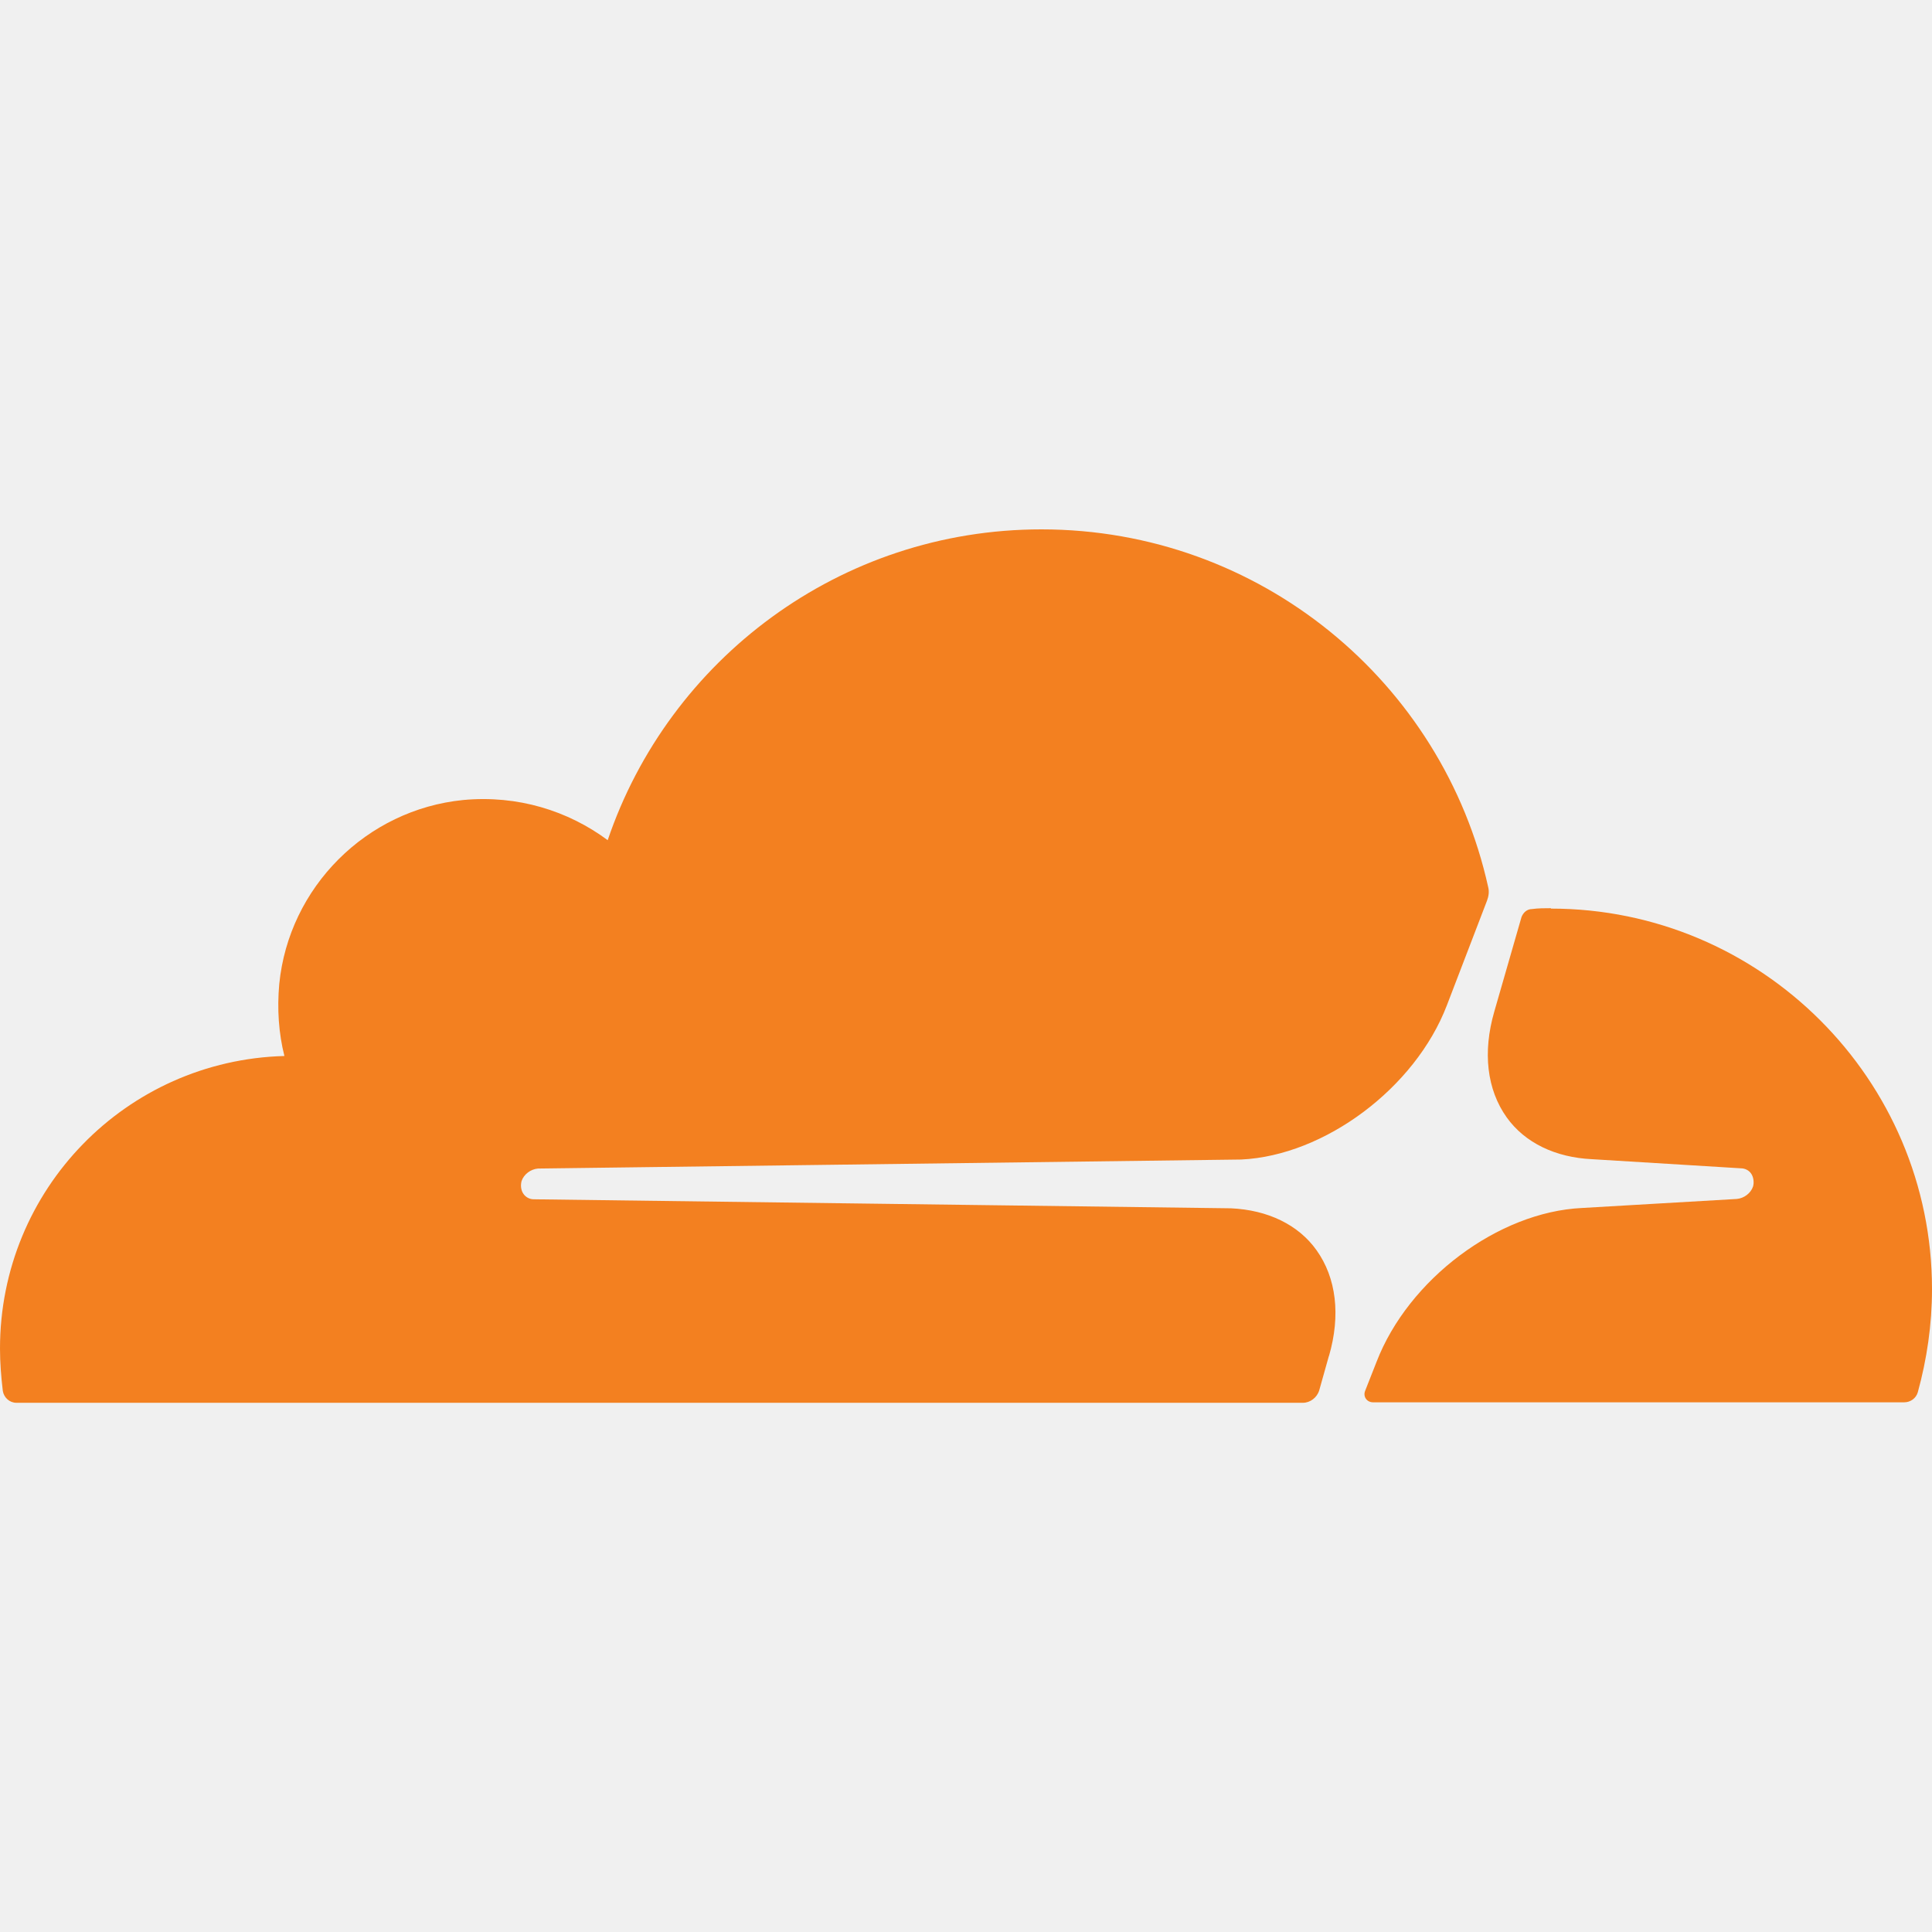
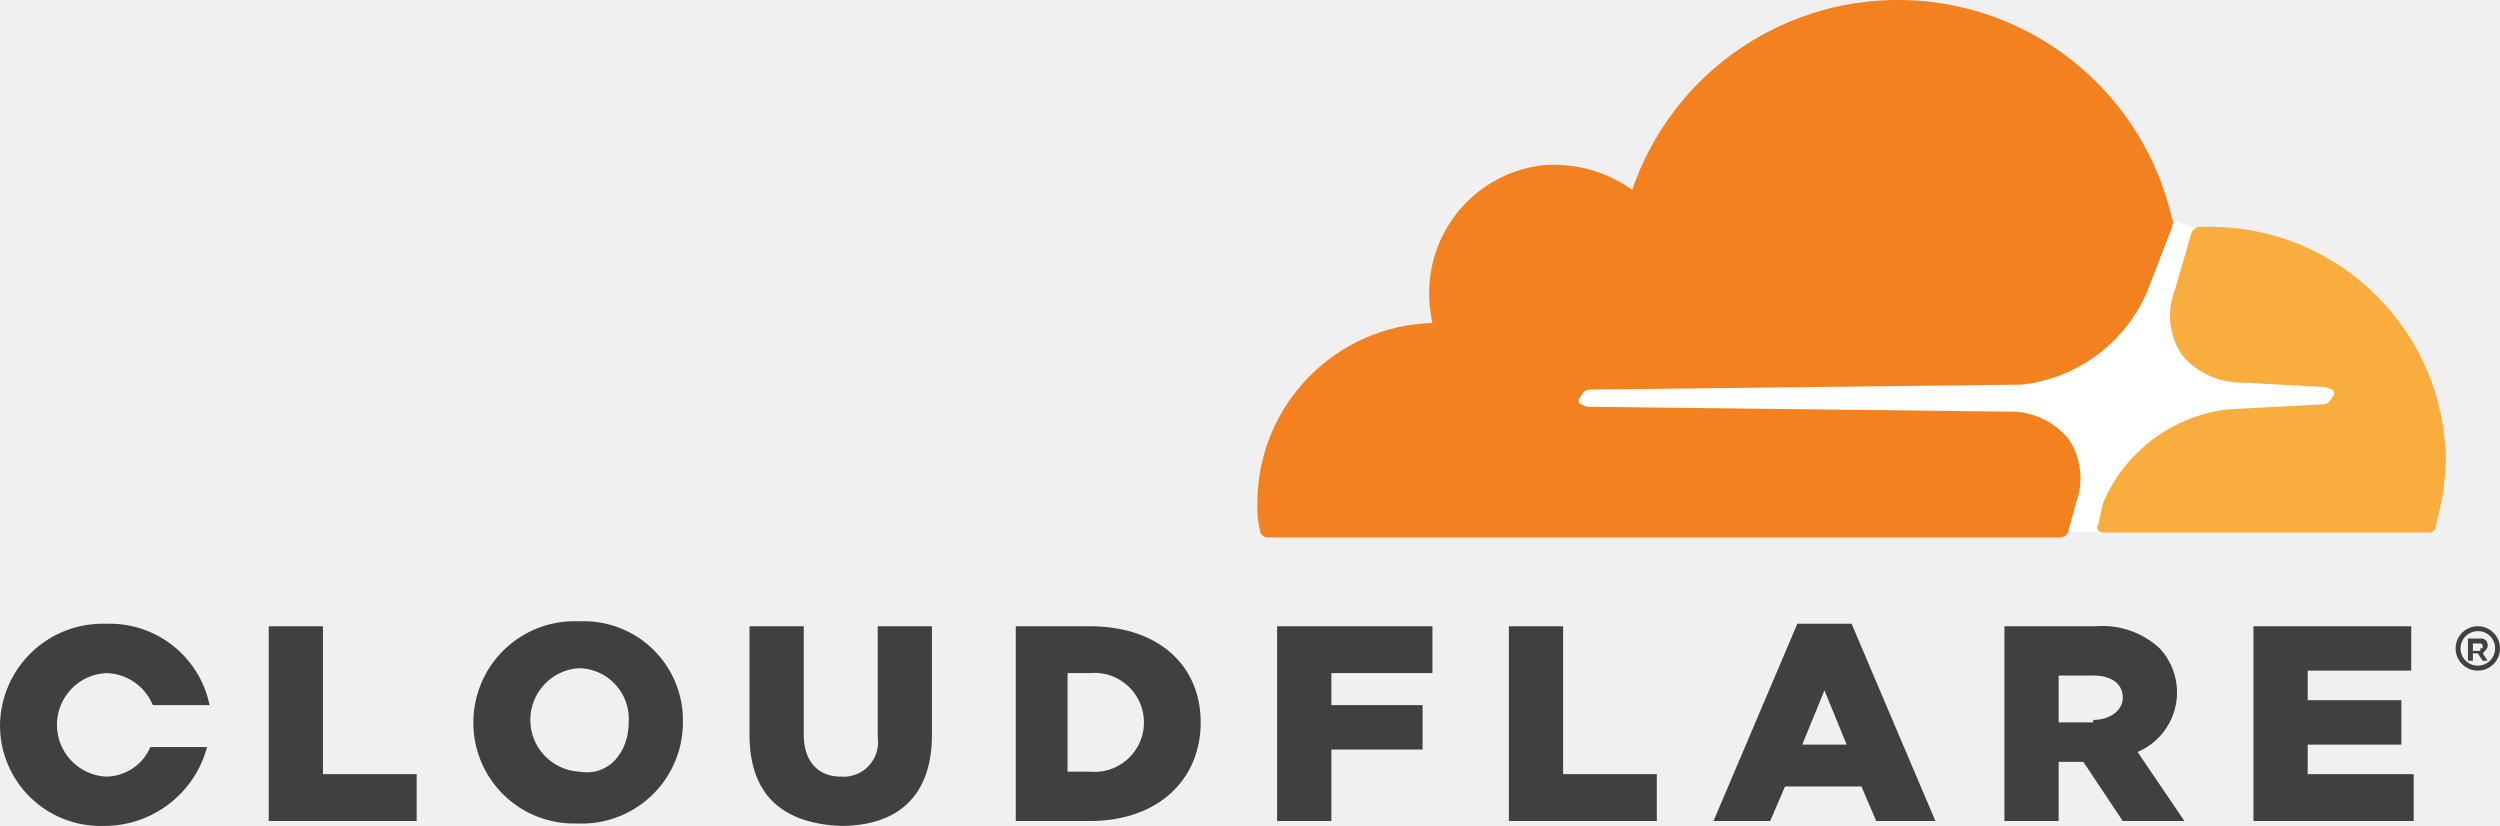
- <svg xmlns="http://www.w3.org/2000/svg" fill="#F38020" role="img" viewBox="0 0 24 24">
-   <path d="M16.509 16.845c.147-.507.091-.971-.155-1.315-.225-.316-.605-.499-1.062-.52l-8.659-.112a.156.156 0 0 1-.133-.071c-.028-.042-.035-.099-.021-.155.028-.084.112-.148.204-.156l8.736-.112c1.035-.049 2.16-.887 2.554-1.914l.499-1.301c.021-.056.029-.113.015-.168-.562-2.546-2.835-4.445-5.55-4.445-2.504 0-4.628 1.618-5.388 3.861-.493-.366-1.119-.562-1.794-.499-1.203.119-2.167 1.083-2.286 2.286-.028.31-.007.613.064.894C1.568 13.171 0 14.775 0 16.752c0 .175.014.351.035.527.014.083.084.147.169.147h15.981c.091 0 .176-.065.203-.155l.12-.427zm2.757-5.563c-.077 0-.161 0-.238.011-.057 0-.105.042-.127.098l-.338 1.174c-.147.507-.092.971.154 1.316.226.316.606.498 1.062.519l1.844.113c.056 0 .105.026.133.07.028.043.035.107.021.156-.028.084-.113.148-.204.155l-1.921.112c-1.041.049-2.158.887-2.553 1.914l-.141.358c-.028.071.021.142.099.142h6.598c.077 0 .147-.049.169-.126.112-.408.176-.837.176-1.28 0-2.603-2.125-4.727-4.734-4.727" />
+ <svg xmlns="http://www.w3.org/2000/svg" viewBox="0 0 101.4 33.5">
+   <defs>
+     <style>
+       .a {
+         fill: #fff;
+       }
+ 
+       .b {
+         fill: #f48120;
+       }
+ 
+       .c {
+         fill: #faad3f;
+       }
+ 
+       .d {
+         fill: #404041;
+       }
+     </style>
+   </defs>
+   <path class="a" d="M94.7,10.6,89.1,9.3l-1-.4-25.7.2V21.5l32.3.1Z" />
+   <path class="b" d="M84.2,20.4a2.855,2.855,0,0,0-.3-2.6,3.094,3.094,0,0,0-2.1-1.1l-17.4-.2c-.1,0-.2-.1-.3-.1a.188.188,0,0,1,0-.3c.1-.2.2-.3.4-.3L82,15.6a6.292,6.292,0,0,0,5.1-3.8l1-2.6c0-.1.1-.2,0-.3A11.396,11.396,0,0,0,66.2,7.7a5.459,5.459,0,0,0-3.6-1A5.209,5.209,0,0,0,58,11.3a5.463,5.463,0,0,0,.1,1.8A7.302,7.302,0,0,0,51,20.4a4.102,4.102,0,0,0,.1,1.1.319.319,0,0,0,.3.3H83.5c.2,0,.4-.1.4-.3Z" />
+   <path class="c" d="M89.7,9.2h-.5c-.1,0-.2.1-.3.2l-.7,2.4a2.855,2.855,0,0,0,.3,2.6,3.094,3.094,0,0,0,2.1,1.1l3.7.2c.1,0,.2.1.3.1a.188.188,0,0,1,0,.3c-.1.2-.2.3-.4.3l-3.8.2a6.292,6.292,0,0,0-5.1,3.8l-.2.9c-.1.1,0,.3.2.3H98.5a.265.265,0,0,0,.3-.3,10.872,10.872,0,0,0,.4-2.6,9.56,9.56,0,0,0-9.5-9.5" />
+   <path class="d" d="M100.5,27.2a.9.9,0,1,1,.9-.9.896.896,0,0,1-.9.9m0-1.6a.7.7,0,1,0,.7.7.684.684,0,0,0-.7-.7m.4,1.2h-.2l-.2-.3h-.2v.3h-.2v-.9h.5a.265.265,0,0,1,.3.3c0,.1-.1.2-.2.3l.2.3Zm-.3-.5c.1,0,.1,0,.1-.1a.098.098,0,0,0-.1-.1h-.3v.3h.3Zm-89.7-.9h2.2v6h3.8v1.9h-6Zm8.3,3.9a4.105,4.105,0,0,1,4.3-4.1,4.02,4.02,0,0,1,4.2,4.1,4.105,4.105,0,0,1-4.3,4.1,4.079,4.079,0,0,1-4.2-4.1m6.3,0a2.056,2.056,0,0,0-2-2.2,2.103,2.103,0,0,0,0,4.2c1.2.2,2-.8,2-2m4.9.5V25.4h2.2v4.4c0,1.1.6,1.7,1.5,1.7a1.399,1.399,0,0,0,1.5-1.6V25.4h2.2v4.4c0,2.6-1.5,3.7-3.7,3.7-2.3-.1-3.7-1.2-3.7-3.7m10.7-4.4h3.1c2.8,0,4.5,1.6,4.5,3.9s-1.7,4-4.5,4h-3V25.4Zm3.1,5.9a2.009,2.009,0,1,0,0-4h-.9v4Zm7.6-5.9h6.3v1.9H54v1.3h3.7v1.8H54v2.9H51.8Zm9.4,0h2.2v6h3.8v1.9h-6Zm11.7-.1h2.2l3.4,8H76.1l-.6-1.4H72.4l-.6,1.4H69.5Zm2,4.9L74,28l-.9,2.2Zm6.4-4.8H85a3.418,3.418,0,0,1,2.6.9,2.624,2.624,0,0,1-.9,4.2l1.9,2.8H86.1l-1.6-2.4h-1v2.4H81.3Zm3.6,3.8c.7,0,1.2-.4,1.2-.9,0-.6-.5-.9-1.2-.9H83.5v1.9h1.4Zm6.5-3.8h6.4v1.8H93.6v1.2h3.8v1.8H93.6v1.2h4.3v1.9H91.4ZM6.1,30.3a1.975,1.975,0,0,1-1.8,1.2,2.103,2.103,0,0,1,0-4.2,2.098,2.098,0,0,1,1.9,1.3H8.5a4.135,4.135,0,0,0-4.2-3.3A4.165,4.165,0,0,0,0,29.4a4.079,4.079,0,0,0,4.2,4.1,4.318,4.318,0,0,0,4.2-3.2Z" />
</svg>
